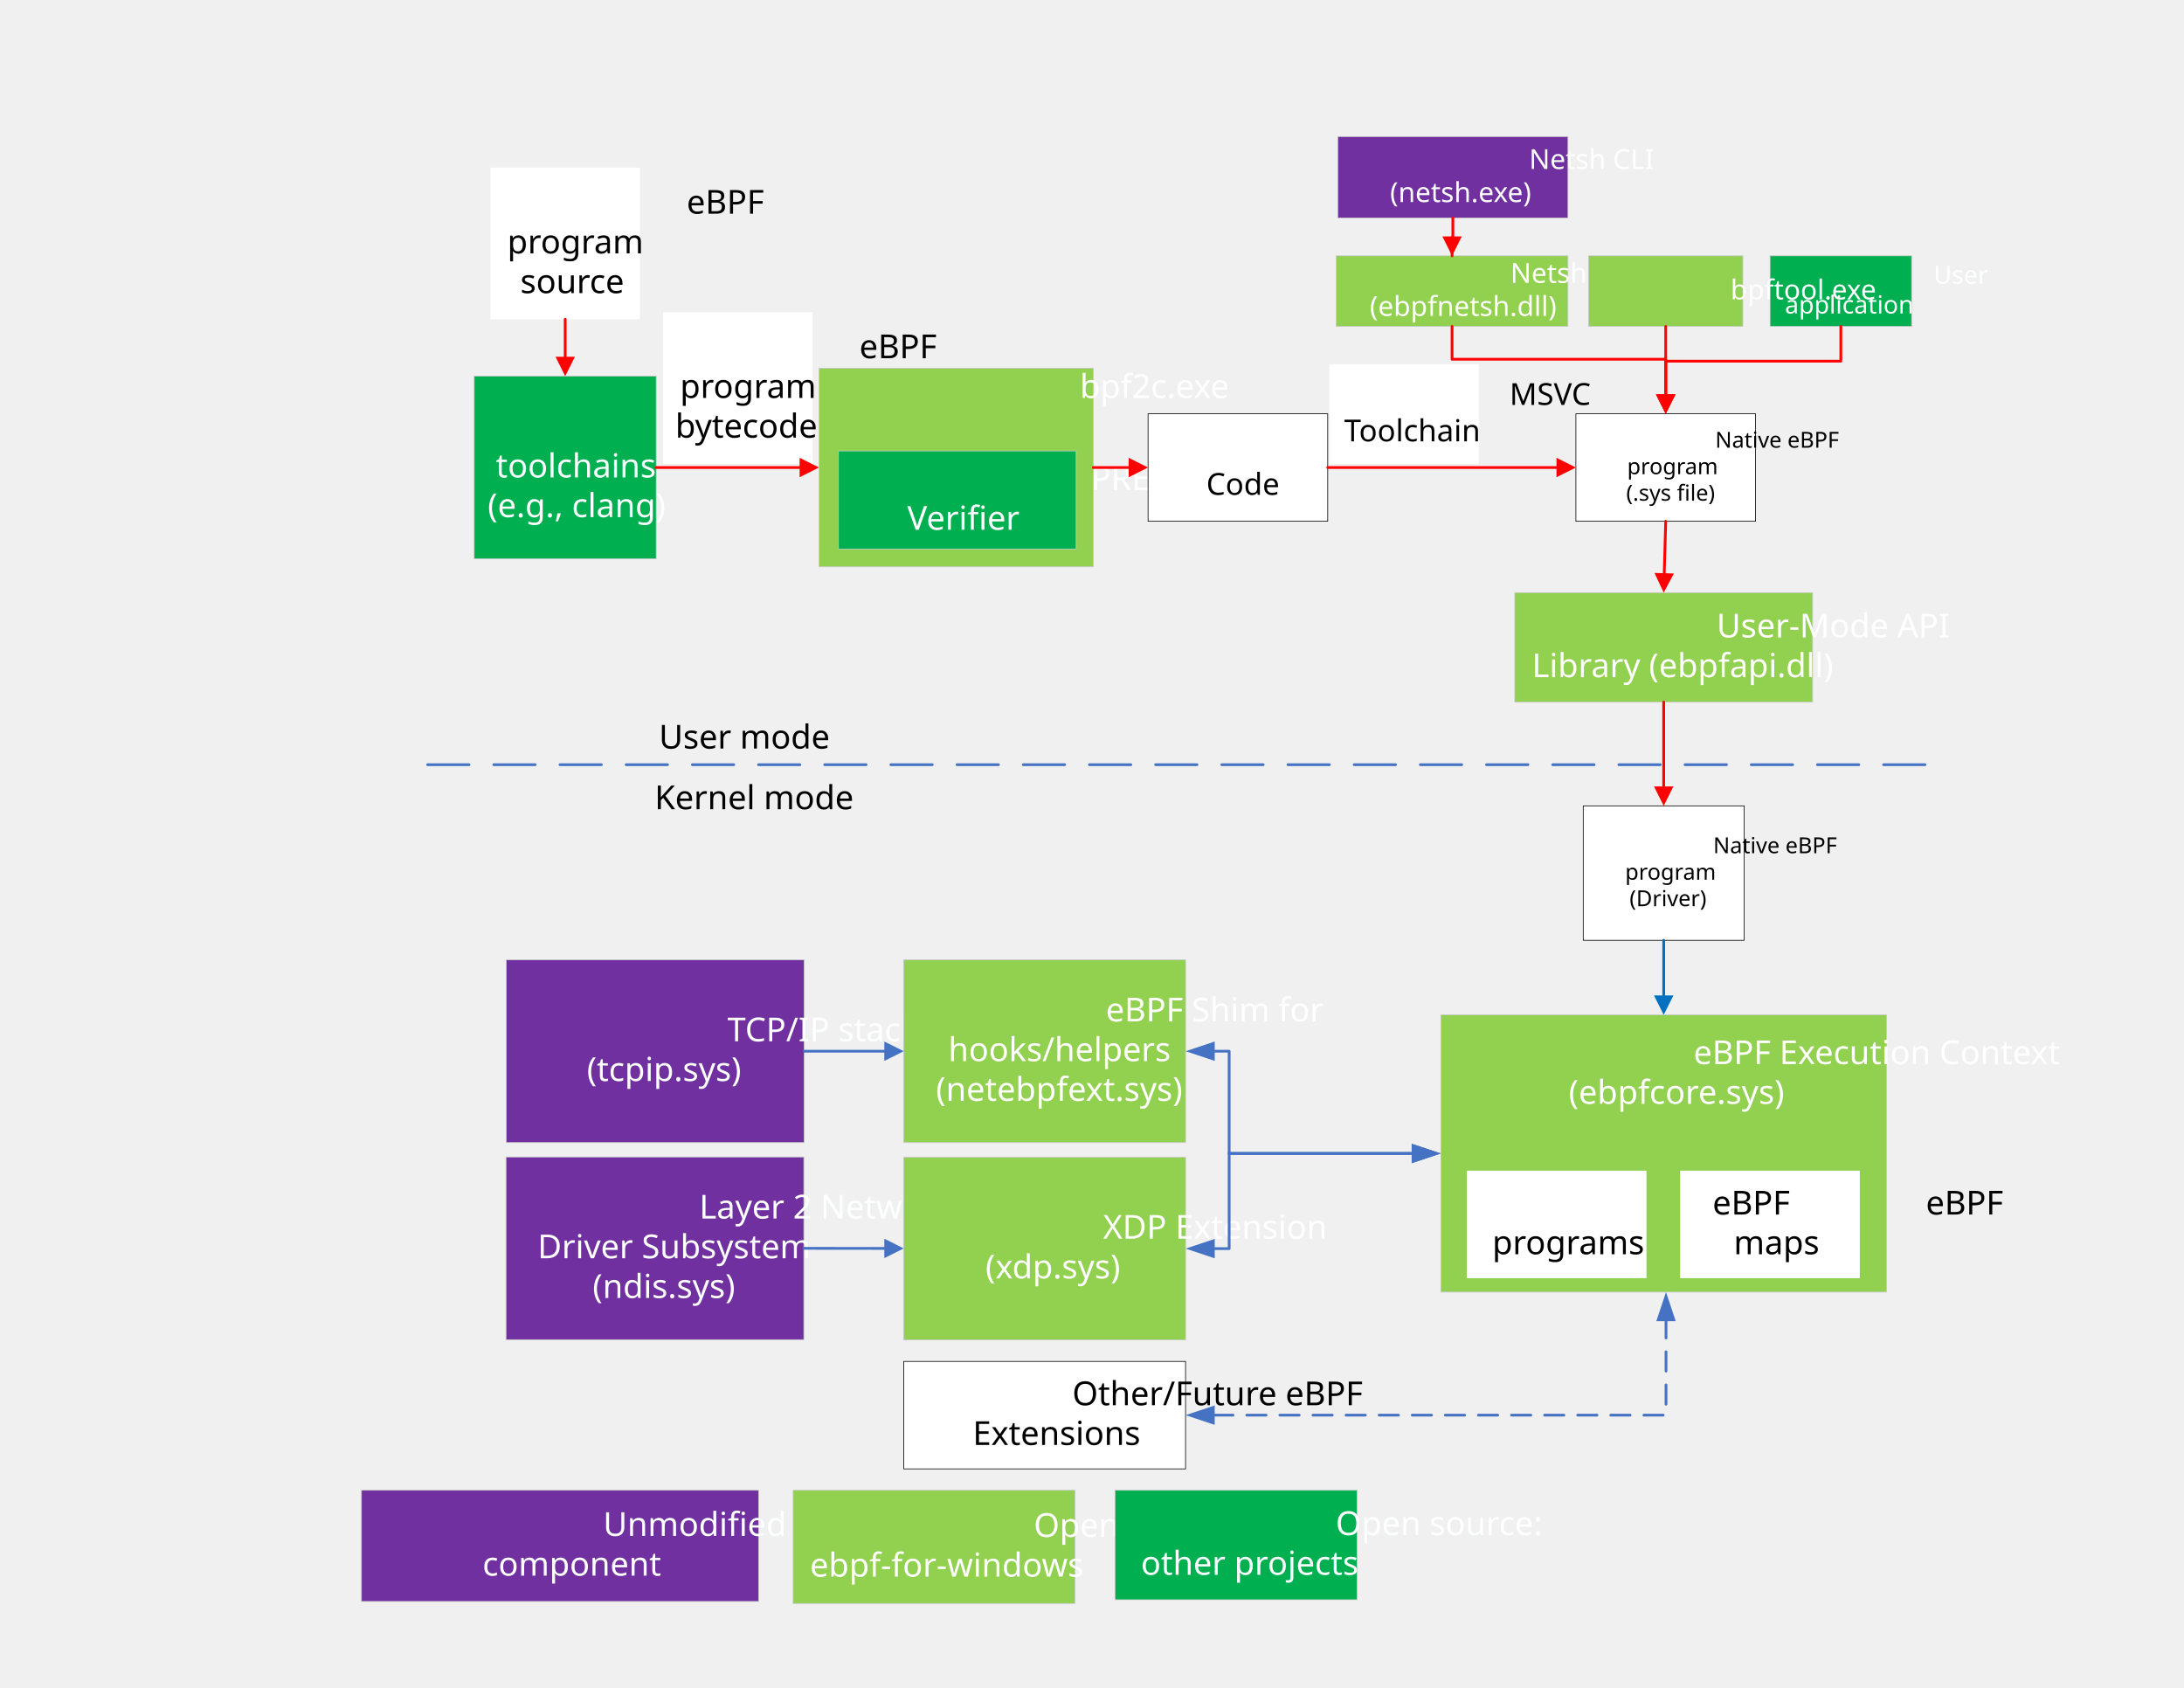
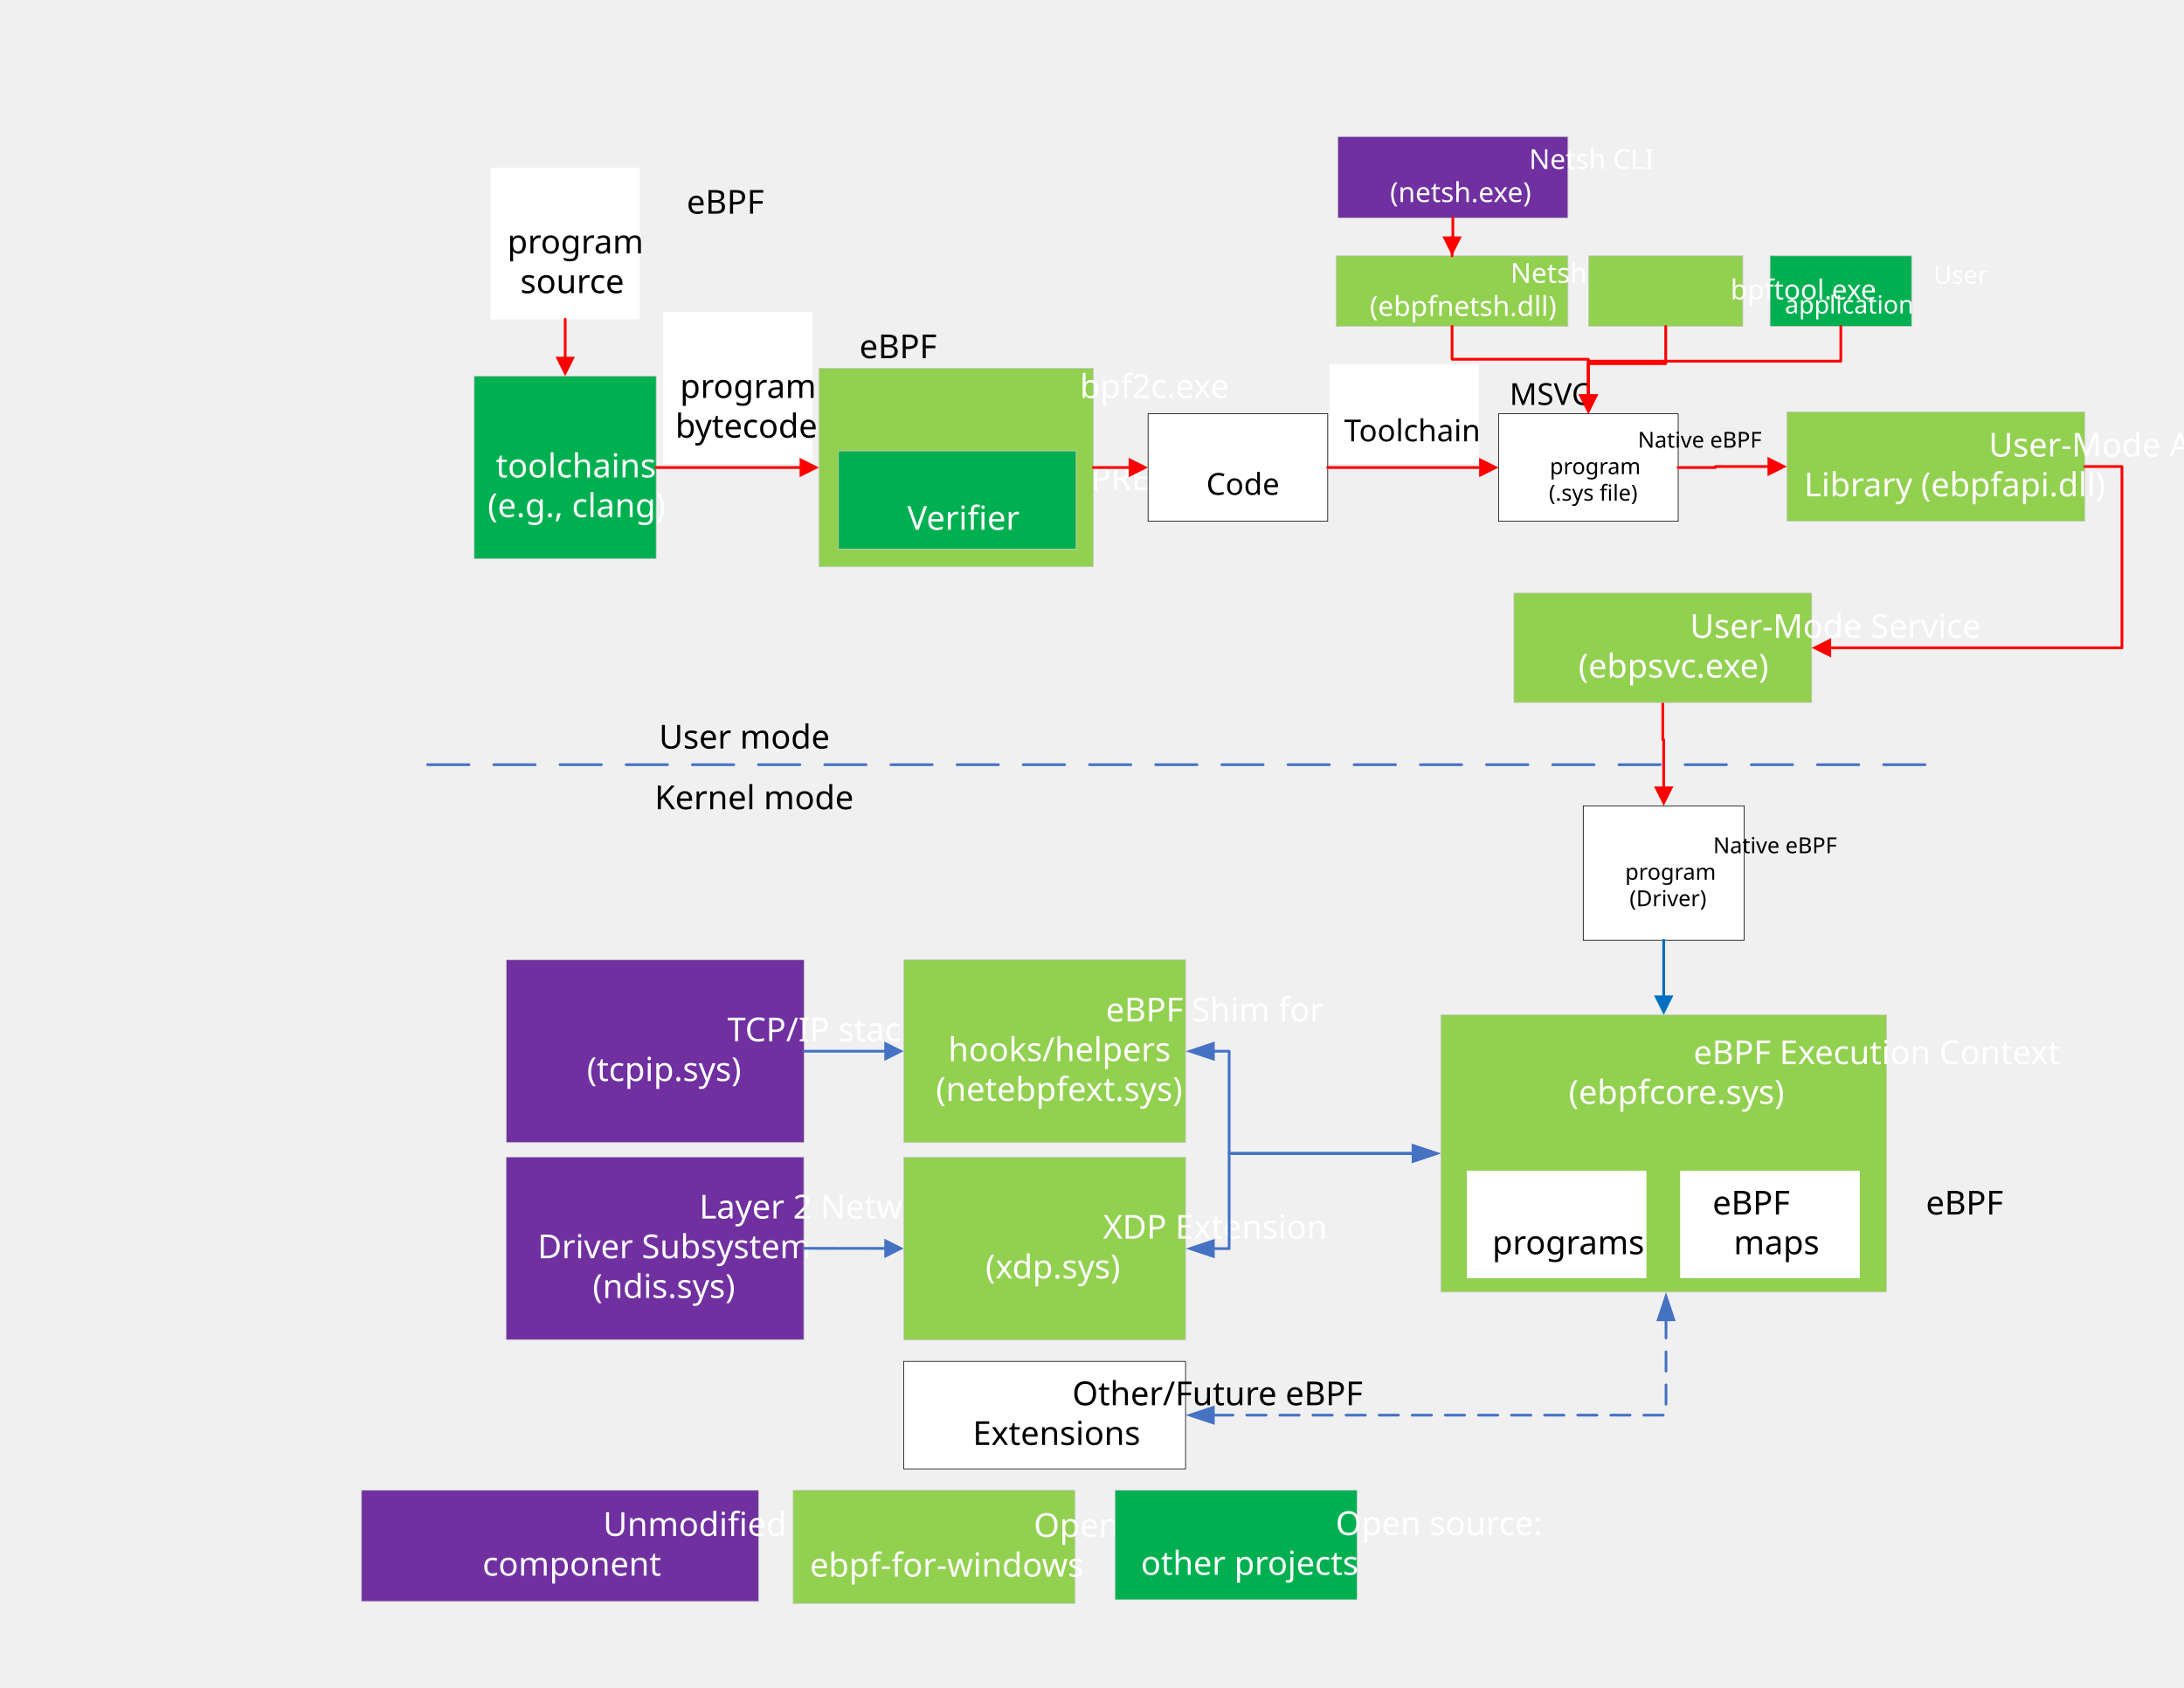
<svg xmlns="http://www.w3.org/2000/svg" xmlns:ns1="http://schemas.microsoft.com/visio/2003/SVGExtensions/" xmlns:xlink="http://www.w3.org/1999/xlink" width="11in" height="8.5in" viewBox="0 0 792 612" xml:space="preserve" color-interpolation-filters="sRGB" class="st25">
  <ns1:documentProperties ns1:langID="1033" ns1:viewMarkup="false">
    <ns1:userDefs>
      <ns1:ud ns1:nameU="msvNoAutoConnect" ns1:val="VT0(1):26" />
      <ns1:ud ns1:nameU="msvWarnOnPersonalInfo" ns1:val="VT0(0):5" />
    </ns1:userDefs>
  </ns1:documentProperties>
  <style type="text/css">
	
		.st1 {fill:#7030a0;stroke:#c7c8c8;stroke-width:0.25}
		.st2 {fill:#feffff;font-family:Calibri;font-size:1em}
		.st3 {font-size:1em}
		.st4 {stroke:#4672c4;stroke-dasharray:15,9;stroke-linecap:round;stroke-linejoin:round;stroke-width:1}
		.st5 {fill:none;stroke:none;stroke-width:0.25}
		.st6 {fill:#000000;font-family:Calibri;font-size:1em}
		.st7 {fill:#92d050;stroke:#c7c8c8;stroke-width:0.25}
		.st8 {fill:#ffffff;font-family:Calibri;font-size:1em}
		.st9 {marker-end:url(#mrkr13-32);marker-start:url(#mrkr13-30);stroke:#4672c4;stroke-linecap:round;stroke-linejoin:round;stroke-width:1}
		.st10 {fill:#4672c4;fill-opacity:1;stroke:#4672c4;stroke-opacity:1;stroke-width:0.284}
		.st11 {marker-end:url(#mrkr4-38);stroke:#4672c4;stroke-linecap:round;stroke-linejoin:round;stroke-width:1}
		.st12 {fill:#00b050;stroke:#c7c8c8;stroke-width:0.25}
		.st13 {fill:#ffffff;stroke:none;stroke-width:0.25}
		.st14 {marker-end:url(#mrkr4-59);stroke:#ff0000;stroke-linecap:round;stroke-linejoin:round;stroke-width:1}
		.st15 {fill:#ff0000;fill-opacity:1;stroke:#ff0000;stroke-opacity:1;stroke-width:0.284}
		.st16 {fill:#ffffff;stroke:#000000;stroke-width:0.25}
		.st17 {fill:#000000;font-family:Calibri;font-size:0.667em}
		.st18 {fill:#ffffff;font-family:Calibri;font-size:0.833em}
		.st19 {marker-end:url(#mrkr4-102);stroke:#ff0000;stroke-linecap:round;stroke-linejoin:round;stroke-width:1}
		.st20 {fill:#feffff;font-family:Calibri;font-size:0.75em}
		.st21 {fill:#000000;font-family:Calibri;font-size:0.917em}
		.st22 {marker-end:url(#mrkr13-32);marker-start:url(#mrkr13-30);stroke:#4672c4;stroke-dasharray:7,5;stroke-linecap:round;stroke-linejoin:round;stroke-width:1}
		.st23 {marker-end:url(#mrkr4-188);stroke:#0070c0;stroke-linecap:round;stroke-linejoin:round;stroke-width:1}
		.st24 {fill:#0070c0;fill-opacity:1;stroke:#0070c0;stroke-opacity:1;stroke-width:0.284}
		.st25 {fill:none;fill-rule:evenodd;font-size:12px;overflow:visible;stroke-linecap:square;stroke-miterlimit:3}
	
	</style>
  <defs id="Markers">
    <g id="lend13">
      <path d="M 3 1 L 0 0 L 3 -1 L 3 1 " style="stroke:none" />
    </g>
    <marker id="mrkr13-30" class="st10" ns1:arrowType="13" ns1:arrowSize="2" ns1:setback="10.2" refX="10.2" orient="auto" markerUnits="strokeWidth" overflow="visible">
      <use xlink:href="#lend13" transform="scale(3.52) " />
    </marker>
    <marker id="mrkr13-32" class="st10" ns1:arrowType="13" ns1:arrowSize="2" ns1:setback="10.56" refX="-10.56" orient="auto" markerUnits="strokeWidth" overflow="visible">
      <use xlink:href="#lend13" transform="scale(-3.52,-3.52) " />
    </marker>
    <g id="lend4">
      <path d="M 2 1 L 0 0 L 2 -1 L 2 1 " style="stroke:none" />
    </g>
    <marker id="mrkr4-38" class="st10" ns1:arrowType="4" ns1:arrowSize="2" ns1:setback="7.04" refX="-7.04" orient="auto" markerUnits="strokeWidth" overflow="visible">
      <use xlink:href="#lend4" transform="scale(-3.52,-3.52) " />
    </marker>
    <marker id="mrkr4-59" class="st15" ns1:arrowType="4" ns1:arrowSize="2" ns1:setback="7.04" refX="-7.04" orient="auto" markerUnits="strokeWidth" overflow="visible">
      <use xlink:href="#lend4" transform="scale(-3.52,-3.52) " />
    </marker>
    <marker id="mrkr4-102" class="st15" ns1:arrowType="4" ns1:arrowSize="2" ns1:setback="0" refX="-0" orient="auto" markerUnits="strokeWidth" overflow="visible">
      <use xlink:href="#lend4" transform="scale(-3.52,-3.52) " />
    </marker>
    <marker id="mrkr4-188" class="st24" ns1:arrowType="4" ns1:arrowSize="2" ns1:setback="7.04" refX="-7.04" orient="auto" markerUnits="strokeWidth" overflow="visible">
      <use xlink:href="#lend4" transform="scale(-3.52,-3.52) " />
    </marker>
  </defs>
  <g ns1:mID="0" ns1:index="1" ns1:groupContext="foregroundPage">
    <ns1:userDefs>
      <ns1:ud ns1:nameU="msvThemeOrder" ns1:val="VT0(0):26" />
    </ns1:userDefs>
    <ns1:pageProperties ns1:drawingScale="1" ns1:pageScale="1" ns1:drawingUnits="19" ns1:shadowOffsetX="9" ns1:shadowOffsetY="-9" />
    <ns1:layer ns1:name="Connector" ns1:index="0" />
    <g id="shape5-1" ns1:mID="5" ns1:groupContext="shape" transform="translate(183.614,-197.712)">
      <ns1:userDefs>
        <ns1:ud ns1:nameU="visVersion" ns1:val="VT0(15):26" />
        <ns1:ud ns1:nameU="visMasterStencil" ns1:prompt="" ns1:val="VT4(Basic_U.vssx)" />
      </ns1:userDefs>
      <ns1:textBlock ns1:margins="rect(4,4,4,4)" />
      <ns1:textRect cx="54" cy="578.88" width="108" height="66.24" />
      <rect x="0" y="545.76" width="108" height="66.24" class="st1" />
      <text x="24" y="575.28" class="st2" ns1:langID="1033">
        <ns1:paragraph ns1:horizAlign="1" />
        <ns1:tabList />TCP/IP stack<ns1:newlineChar />
        <ns1:paragraph ns1:horizAlign="1" />
        <tspan x="29.21" dy="1.2em" class="st3">(tcpip.sys)</tspan>
      </text>
    </g>
    <g id="shape6-5" ns1:mID="6" ns1:groupContext="shape" transform="translate(183.506,-126.245)">
      <ns1:userDefs>
        <ns1:ud ns1:nameU="visVersion" ns1:val="VT0(15):26" />
        <ns1:ud ns1:nameU="visMasterStencil" ns1:prompt="" ns1:val="VT4(Basic_U.vssx)" />
      </ns1:userDefs>
      <ns1:textBlock ns1:margins="rect(4,4,4,4)" />
      <ns1:textRect cx="54" cy="578.88" width="108" height="66.24" />
      <rect x="0" y="545.76" width="108" height="66.24" class="st1" />
      <text x="13.92" y="568.08" class="st2" ns1:langID="1033">
        <ns1:paragraph ns1:horizAlign="1" />
        <ns1:tabList />Layer 2 Network <tspan x="11.44" dy="1.2em" class="st3">Driver Subsystem </tspan>
        <tspan x="31.41" dy="1.2em" class="st3">(ndis.sys)</tspan>
      </text>
    </g>
    <g id="shape11-10" ns1:mID="11" ns1:groupContext="shape" transform="translate(155.072,-334.728)">
      <ns1:userDefs>
        <ns1:ud ns1:nameU="visVersion" ns1:prompt="" ns1:val="VT0(17):26" />
      </ns1:userDefs>
      <path d="M0 612 L549.85 612" class="st4" />
    </g>
    <g id="shape12-13" ns1:mID="12" ns1:groupContext="shape" transform="translate(166.68,-333.763)">
      <ns1:textBlock ns1:margins="rect(4,4,4,4)" />
      <ns1:textRect cx="42.84" cy="601.582" width="85.68" height="20.837" />
      <rect x="0" y="591.163" width="85.68" height="20.837" class="st5" />
      <text x="1.343em" y="605.18" class="st6" ns1:langID="1033">
        <ns1:paragraph ns1:horizAlign="1" />
        <ns1:tabList />​User mode</text>
    </g>
    <g id="shape13-16" ns1:mID="13" ns1:groupContext="shape" transform="translate(169.56,-311.767)">
      <ns1:textBlock ns1:margins="rect(4,4,4,4)" />
      <ns1:textRect cx="42.84" cy="601.582" width="85.68" height="20.837" />
      <rect x="0" y="591.163" width="85.68" height="20.837" class="st5" />
      <text x="0.973em" y="605.18" class="st6" ns1:langID="1033">
        <ns1:paragraph ns1:horizAlign="1" />
        <ns1:tabList />​Kernel mode</text>
    </g>
    <g id="shape14-19" ns1:mID="14" ns1:groupContext="shape" transform="translate(327.726,-197.719)">
      <ns1:userDefs>
        <ns1:ud ns1:nameU="visVersion" ns1:val="VT0(15):26" />
        <ns1:ud ns1:nameU="visMasterStencil" ns1:prompt="" ns1:val="VT4(Basic_U.vssx)" />
      </ns1:userDefs>
      <ns1:textBlock ns1:margins="rect(4,4,4,4)" />
      <ns1:textRect cx="51.109" cy="578.88" width="102.22" height="66.24" />
      <rect x="0" y="545.76" width="102.218" height="66.24" class="st7" />
      <text x="17.12" y="568.08" class="st8" ns1:langID="1033">
        <ns1:paragraph ns1:horizAlign="1" />
        <ns1:tabList />eBPF Shim for <tspan x="16.15" dy="1.2em" class="st3">hooks/helpers<ns1:newlineChar />
          <ns1:paragraph ns1:horizAlign="1" />
        </tspan>
        <tspan x="11.68" dy="1.2em" class="st3">(netebpfext.sys)</tspan>
      </text>
    </g>
    <g id="shape17-24" ns1:mID="17" ns1:groupContext="shape" ns1:layerMember="0" transform="translate(429.944,-230.839)">
      <path d="M10.2 612 L10.56 612 L15.79 612 L15.79 649.08 L81.99 649.08" class="st9" />
    </g>
    <g id="shape18-33" ns1:mID="18" ns1:groupContext="shape" ns1:layerMember="0" transform="translate(291.614,-221.836)">
      <path d="M0 603 L29.07 603" class="st11" />
    </g>
    <g id="shape19-39" ns1:mID="19" ns1:groupContext="shape" ns1:layerMember="0" transform="translate(291.506,-168.344)">
      <path d="M0 620.98 L29.18 621.01" class="st11" />
    </g>
    <g id="shape28-44" ns1:mID="28" ns1:groupContext="shape" transform="translate(171.965,-409.37)">
      <ns1:userDefs>
        <ns1:ud ns1:nameU="visVersion" ns1:val="VT0(15):26" />
        <ns1:ud ns1:nameU="visMasterStencil" ns1:prompt="" ns1:val="VT4(Basic_U.vssx)" />
      </ns1:userDefs>
      <ns1:textBlock ns1:margins="rect(4,4,4,4)" />
      <ns1:textRect cx="32.998" cy="578.88" width="66" height="66.24" />
      <rect x="0" y="545.76" width="65.995" height="66.24" class="st12" />
      <text x="20.89" y="568.08" class="st2" ns1:langID="1033">
        <ns1:paragraph ns1:horizAlign="1" />
        <ns1:tabList />eBPF <tspan x="7.84" dy="1.2em" class="st3">toolchains </tspan>
        <tspan x="4.9" dy="1.2em" class="st3">(e.g., clang)</tspan>
      </text>
    </g>
    <g id="shape31-49" ns1:mID="31" ns1:groupContext="shape" transform="translate(177.872,-496.228)">
      <ns1:userDefs>
        <ns1:ud ns1:nameU="visVersion" ns1:val="VT0(15):26" />
        <ns1:ud ns1:nameU="visMasterStencil" ns1:prompt="" ns1:val="VT4(Basic_U.vssx)" />
      </ns1:userDefs>
      <ns1:textBlock ns1:margins="rect(4,4,4,4)" />
      <ns1:textRect cx="27.09" cy="584.507" width="54.18" height="54.986" />
      <rect x="0" y="557.014" width="54.18" height="54.986" class="st13" />
      <text x="14.98" y="573.71" class="st6" ns1:langID="1033">
        <ns1:paragraph ns1:horizAlign="1" />
        <ns1:tabList />eBPF <tspan x="6.1" dy="1.2em" class="st3">program </tspan>
        <tspan x="10.81" dy="1.2em" class="st3">source</tspan>
      </text>
    </g>
    <g id="shape32-54" ns1:mID="32" ns1:groupContext="shape" ns1:layerMember="0" transform="translate(195.962,-496.228)">
      <path d="M9 612 L9 625.58" class="st14" />
    </g>
    <g id="shape33-60" ns1:mID="33" ns1:groupContext="shape" transform="translate(240.498,-443.826)">
      <ns1:userDefs>
        <ns1:ud ns1:nameU="visVersion" ns1:val="VT0(15):26" />
        <ns1:ud ns1:nameU="visMasterStencil" ns1:prompt="" ns1:val="VT4(Basic_U.vssx)" />
      </ns1:userDefs>
      <ns1:textBlock ns1:margins="rect(4,4,4,4)" />
      <ns1:textRect cx="27.09" cy="584.507" width="54.18" height="54.986" />
      <rect x="0" y="557.014" width="54.18" height="54.986" class="st13" />
      <text x="14.98" y="573.71" class="st6" ns1:langID="1033">
        <ns1:paragraph ns1:horizAlign="1" />
        <ns1:tabList />eBPF <tspan x="6.1" dy="1.2em" class="st3">program </tspan>
        <tspan x="4.39" dy="1.2em" class="st3">bytecode</tspan>
      </text>
    </g>
    <g id="shape35-65" ns1:mID="35" ns1:groupContext="shape" ns1:layerMember="0" transform="translate(237.96,-451.487)">
      <path d="M0 621 L52.01 621" class="st14" />
    </g>
    <g id="shape41-70" ns1:mID="41" ns1:groupContext="shape" transform="translate(574.146,-271.062)">
      <ns1:userDefs>
        <ns1:ud ns1:nameU="visVersion" ns1:val="VT0(15):26" />
        <ns1:ud ns1:nameU="visMasterStencil" ns1:prompt="" ns1:val="VT4(Basic_U.vssx)" />
      </ns1:userDefs>
      <ns1:textBlock ns1:margins="rect(4,4,4,4)" />
      <ns1:textRect cx="29.178" cy="587.632" width="58.36" height="48.737" />
      <rect x="0" y="563.263" width="58.356" height="48.737" class="st16" />
      <text x="9.65" y="580.43" class="st17" ns1:langID="1033">
        <ns1:paragraph ns1:horizAlign="1" />
        <ns1:tabList />Native eBPF <tspan x="15.18" dy="1.2em" class="st3">program<ns1:newlineChar />
          <ns1:paragraph ns1:horizAlign="1" />
        </tspan>
        <tspan x="16.79" dy="1.2em" class="st3">(Driver)</tspan>
      </text>
    </g>
    <g id="shape49-75" ns1:mID="49" ns1:groupContext="shape" transform="translate(52.2,-45)">
      <ns1:textBlock ns1:margins="rect(4,4,4,4)" />
      <ns1:textRect cx="36.36" cy="604.44" width="72.72" height="15.12" />
      <rect x="0" y="596.88" width="72.72" height="15.12" class="st5" />
      <text x="2.161em" y="608.04" class="st6" ns1:langID="1033">
        <ns1:paragraph ns1:horizAlign="1" />
        <ns1:tabList />​Key:</text>
    </g>
    <g id="group60-78" transform="translate(359.608,-435.92)" ns1:mID="60" ns1:groupContext="group">
			</g>
    <g id="group61-79" transform="translate(323.143,-435.92)" ns1:mID="61" ns1:groupContext="group">
			</g>
    <g id="shape4-80" ns1:mID="4" ns1:groupContext="shape" transform="translate(485.127,-532.967)">
      <ns1:userDefs>
        <ns1:ud ns1:nameU="visVersion" ns1:val="VT0(15):26" />
        <ns1:ud ns1:nameU="visMasterStencil" ns1:prompt="" ns1:val="VT4(Basic_U.vssx)" />
      </ns1:userDefs>
      <ns1:textBlock ns1:margins="rect(4,4,4,4)" />
      <ns1:textRect cx="41.733" cy="597.242" width="83.47" height="29.516" />
      <rect x="0" y="582.484" width="83.466" height="29.516" class="st1" />
      <text x="22.6" y="594.24" class="st18" ns1:langID="1033">
        <ns1:paragraph ns1:horizAlign="1" />
        <ns1:tabList />Netsh CLI<ns1:newlineChar />
        <ns1:paragraph ns1:horizAlign="1" />
        <tspan x="18.93" dy="1.2em" class="st3">(netsh.exe)</tspan>
      </text>
    </g>
-     <g id="shape2-84" ns1:mID="2" ns1:groupContext="shape" transform="translate(549.317,-357.43)">
+     <g id="shape2-84" ns1:mID="2" ns1:groupContext="shape" transform="translate(648,-422.993)">
      <ns1:userDefs>
        <ns1:ud ns1:nameU="visVersion" ns1:val="VT0(15):26" />
        <ns1:ud ns1:nameU="visMasterStencil" ns1:prompt="" ns1:val="VT4(Basic_U.vssx)" />
      </ns1:userDefs>
      <ns1:textBlock ns1:margins="rect(4,4,4,4)" />
      <ns1:textRect cx="54" cy="592.157" width="108.01" height="39.686" />
      <rect x="0" y="572.314" width="108" height="39.686" class="st7" />
      <text x="17.02" y="588.56" class="st8" ns1:langID="1033">
        <ns1:paragraph ns1:horizAlign="1" />
        <ns1:tabList />User-Mode API <tspan x="6.23" dy="1.2em" class="st3">Library (ebpfapi.dll)</tspan>
      </text>
    </g>
    <g id="shape3-88" ns1:mID="3" ns1:groupContext="shape" transform="translate(484.566,-493.646)">
      <ns1:userDefs>
        <ns1:ud ns1:nameU="visVersion" ns1:val="VT0(15):26" />
        <ns1:ud ns1:nameU="visMasterStencil" ns1:prompt="" ns1:val="VT4(Basic_U.vssx)" />
      </ns1:userDefs>
      <ns1:textBlock ns1:margins="rect(4,4,4,4)" />
      <ns1:textRect cx="42.013" cy="599.206" width="84.03" height="25.589" />
      <rect x="0" y="586.411" width="84.026" height="25.589" class="st7" />
      <text x="16.38" y="596.21" class="st18" ns1:langID="1033">
        <ns1:paragraph ns1:horizAlign="1" />
        <ns1:tabList />Netsh plugin <tspan x="12.16" dy="1.2em" class="st3">(ebpfnetsh.dll)</tspan>
      </text>
    </g>
    <g id="shape8-92" ns1:mID="8" ns1:groupContext="shape" ns1:layerMember="0" transform="translate(526.579,-493.646)">
-       <path d="M0 612 L-0 623.91 L77.47 623.91 L77.47 636.65" class="st14" />
+       <path d="M0 612 L-0 623.91 L49.42 623.91 L49.42 636.65" class="st14" />
    </g>
    <g id="shape27-97" ns1:mID="27" ns1:groupContext="shape" ns1:layerMember="0" transform="translate(535.72,-535.101)">
      <path d="M-8.86 614.13 L-8.86 621.12 L-9.14 621.12 L-9.14 627.87" class="st19" />
    </g>
    <g id="shape34-103" ns1:mID="34" ns1:groupContext="shape" transform="translate(641.882,-493.646)">
      <ns1:userDefs>
        <ns1:ud ns1:nameU="visVersion" ns1:val="VT0(15):26" />
        <ns1:ud ns1:nameU="visMasterStencil" ns1:prompt="" ns1:val="VT4(Basic_U.vssx)" />
      </ns1:userDefs>
      <ns1:textBlock ns1:margins="rect(4,4,4,4)" />
      <ns1:textRect cx="25.673" cy="599.206" width="51.35" height="25.589" />
      <rect x="0" y="586.411" width="51.346" height="25.589" class="st12" />
      <text x="17.22" y="596.51" class="st20" ns1:langID="1033">
        <ns1:paragraph ns1:horizAlign="1" />
        <ns1:tabList />User <tspan x="5.39" dy="1.2em" class="st3">application</tspan>
      </text>
    </g>
    <g id="shape38-107" ns1:mID="38" ns1:groupContext="shape" ns1:layerMember="0" transform="translate(667.555,-493.646)">
-       <path d="M0 612 L0 624.6 L-63.5 624.6 L-63.5 636.65" class="st14" />
+       <path d="M0 612 L0 624.6 L-91.56 624.6 L-91.56 636.65" class="st14" />
    </g>
    <g id="group63-112" transform="translate(297.011,-406.483)" ns1:mID="63" ns1:groupContext="group">
      <g id="shape7-113" ns1:mID="7" ns1:groupContext="shape">
        <ns1:userDefs>
          <ns1:ud ns1:nameU="visVersion" ns1:val="VT0(15):26" />
          <ns1:ud ns1:nameU="visMasterStencil" ns1:prompt="" ns1:val="VT4(Basic_U.vssx)" />
        </ns1:userDefs>
        <ns1:textBlock ns1:margins="rect(4,4,4,4)" />
        <ns1:textRect cx="49.741" cy="576" width="99.49" height="72" />
        <rect x="0" y="540" width="99.482" height="72" class="st7" />
        <text x="25.94" y="550.8" class="st8" ns1:langID="1033">
          <ns1:paragraph ns1:horizAlign="1" />
          <ns1:tabList />bpf2c.exe<ns1:newlineChar />
          <ns1:paragraph ns1:horizAlign="1" />
          <ns1:newlineChar />
          <ns1:paragraph ns1:horizAlign="1" />
          <ns1:newlineChar />
          <ns1:paragraph ns1:horizAlign="1" />
          <ns1:newlineChar />
          <ns1:paragraph ns1:horizAlign="1" />
        </text>
      </g>
      <g id="shape21-116" ns1:mID="21" ns1:groupContext="shape" transform="translate(7.03551,-6.44176)">
        <ns1:userDefs>
          <ns1:ud ns1:nameU="visVersion" ns1:val="VT0(15):26" />
          <ns1:ud ns1:nameU="visMasterStencil" ns1:prompt="" ns1:val="VT4(Basic_U.vssx)" />
        </ns1:userDefs>
        <ns1:textBlock ns1:margins="rect(4,4,4,4)" />
        <ns1:textRect cx="43.102" cy="594.214" width="86.21" height="35.572" />
        <rect x="0" y="576.428" width="86.204" height="35.572" class="st12" />
        <text x="22.9" y="590.61" class="st2" ns1:langID="1033">
          <ns1:paragraph ns1:horizAlign="1" />
          <ns1:tabList />PREVAIL <tspan x="24.96" dy="1.2em" class="st3">Verifier</tspan>
        </text>
      </g>
    </g>
    <g id="shape64-120" ns1:mID="64" ns1:groupContext="shape" transform="translate(416.333,-423)">
      <ns1:userDefs>
        <ns1:ud ns1:nameU="visVersion" ns1:val="VT0(15):26" />
        <ns1:ud ns1:nameU="visMasterStencil" ns1:prompt="" ns1:val="VT4(Basic_U.vssx)" />
      </ns1:userDefs>
      <ns1:textBlock ns1:margins="rect(4,4,4,4)" />
      <ns1:textRect cx="32.573" cy="592.517" width="65.15" height="38.966" />
      <rect x="0" y="573.034" width="65.146" height="38.966" class="st16" />
      <text x="14.7" y="589.22" class="st21" ns1:langID="1033">
        <ns1:paragraph ns1:horizAlign="1" />
        <ns1:tabList />Driver C <tspan x="21.11" dy="1.2em" class="st3">Code</tspan>
      </text>
    </g>
    <g id="shape65-124" ns1:mID="65" ns1:groupContext="shape" ns1:layerMember="0" transform="translate(396.493,-433.483)">
      <path d="M0 603 L12.8 603" class="st14" />
    </g>
    <g id="shape66-129" ns1:mID="66" ns1:groupContext="shape" transform="translate(482.108,-443.826)">
      <ns1:userDefs>
        <ns1:ud ns1:nameU="visVersion" ns1:val="VT0(15):26" />
        <ns1:ud ns1:nameU="visMasterStencil" ns1:prompt="" ns1:val="VT4(Basic_U.vssx)" />
      </ns1:userDefs>
      <ns1:textBlock ns1:margins="rect(4,4,4,4)" />
      <ns1:textRect cx="27.09" cy="593.953" width="54.18" height="36.094" />
      <rect x="0" y="575.906" width="54.18" height="36.094" class="st13" />
      <text x="13.81" y="590.65" class="st21" ns1:langID="1033">
        <ns1:paragraph ns1:horizAlign="1" />
        <ns1:tabList />MSVC <tspan x="5.35" dy="1.2em" class="st3">Toolchain</tspan>
      </text>
    </g>
-     <g id="shape67-133" ns1:mID="67" ns1:groupContext="shape" transform="translate(571.478,-422.993)">
+     <g id="shape67-133" ns1:mID="67" ns1:groupContext="shape" transform="translate(543.427,-422.993)">
      <ns1:userDefs>
        <ns1:ud ns1:nameU="visVersion" ns1:val="VT0(15):26" />
        <ns1:ud ns1:nameU="visMasterStencil" ns1:prompt="" ns1:val="VT4(Basic_U.vssx)" />
      </ns1:userDefs>
      <ns1:textBlock ns1:margins="rect(4,4,4,4)" />
      <ns1:textRect cx="32.573" cy="592.517" width="65.15" height="38.966" />
      <rect x="0" y="573.034" width="65.146" height="38.966" class="st16" />
      <text x="13.05" y="585.32" class="st17" ns1:langID="1033">
        <ns1:paragraph ns1:horizAlign="1" />
        <ns1:tabList />Native eBPF <tspan x="18.58" dy="1.2em" class="st3">program <ns1:newlineChar />
          <ns1:paragraph ns1:horizAlign="1" />
        </tspan>
        <tspan x="18.25" dy="1.2em" class="st3">(.sys file)</tspan>
      </text>
    </g>
    <g id="shape68-138" ns1:mID="68" ns1:groupContext="shape" ns1:layerMember="0" transform="translate(481.478,-451.48)">
-       <path d="M0 621 L82.96 621" class="st14" />
+       <path d="M0 621 L54.91 621" class="st14" />
    </g>
    <g id="shape70-143" ns1:mID="70" ns1:groupContext="shape" transform="translate(327.726,-126.144)">
      <ns1:userDefs>
        <ns1:ud ns1:nameU="visVersion" ns1:val="VT0(15):26" />
        <ns1:ud ns1:nameU="visMasterStencil" ns1:prompt="" ns1:val="VT4(Basic_U.vssx)" />
      </ns1:userDefs>
      <ns1:textBlock ns1:margins="rect(4,4,4,4)" />
      <ns1:textRect cx="51.109" cy="578.88" width="102.22" height="66.24" />
      <rect x="0" y="545.76" width="102.218" height="66.24" class="st7" />
      <text x="16.13" y="575.28" class="st8" ns1:langID="1033">
        <ns1:paragraph ns1:horizAlign="1" />
        <ns1:tabList />XDP Extension<ns1:newlineChar />
        <ns1:paragraph ns1:horizAlign="1" />
        <tspan x="29.64" dy="1.2em" class="st3">(xdp.sys)</tspan>
      </text>
    </g>
    <g id="shape71-147" ns1:mID="71" ns1:groupContext="shape" ns1:layerMember="0" transform="translate(429.944,-159.264)">
      <path d="M10.2 612 L10.56 612 L15.79 612 L15.79 577.5 L81.99 577.5" class="st9" />
    </g>
    <g id="group72-154" transform="translate(131.083,-30.5856)" ns1:mID="72" ns1:groupContext="group">
      <g id="shape50-155" ns1:mID="50" ns1:groupContext="shape" transform="translate(0,-0.7416)">
        <ns1:userDefs>
          <ns1:ud ns1:nameU="visVersion" ns1:val="VT0(15):26" />
          <ns1:ud ns1:nameU="visMasterStencil" ns1:prompt="" ns1:val="VT4(Basic_U.vssx)" />
        </ns1:userDefs>
        <ns1:textBlock ns1:margins="rect(4,4,4,4)" />
        <ns1:textRect cx="72.004" cy="591.844" width="144.01" height="40.313" />
        <rect x="0" y="571.687" width="144.007" height="40.313" class="st1" />
        <text x="18.99" y="588.24" class="st2" ns1:langID="1033">
          <ns1:paragraph ns1:horizAlign="1" />
          <ns1:tabList />Unmodified Windows <tspan x="43.89" dy="1.2em" class="st3">component</tspan>
        </text>
      </g>
      <g id="shape52-159" ns1:mID="52" ns1:groupContext="shape" transform="translate(156.532,0)">
        <ns1:userDefs>
          <ns1:ud ns1:nameU="visVersion" ns1:val="VT0(15):26" />
          <ns1:ud ns1:nameU="visMasterStencil" ns1:prompt="" ns1:val="VT4(Basic_U.vssx)" />
        </ns1:userDefs>
        <ns1:textBlock ns1:margins="rect(4,4,4,4)" />
        <ns1:textRect cx="51.109" cy="591.473" width="102.22" height="41.054" />
        <rect x="0" y="570.946" width="102.218" height="41.054" class="st7" />
        <text x="18.61" y="587.87" class="st8" ns1:langID="1033">
          <ns1:paragraph ns1:horizAlign="1" />
          <ns1:tabList />Open source:<ns1:newlineChar />
          <ns1:paragraph ns1:horizAlign="1" />
          <tspan x="6.1" dy="1.2em" class="st3">ebpf</tspan>-for-windows </text>
      </g>
      <g id="shape56-163" ns1:mID="56" ns1:groupContext="shape" transform="translate(273.254,-1.3608)">
        <ns1:userDefs>
          <ns1:ud ns1:nameU="visVersion" ns1:val="VT0(15):26" />
          <ns1:ud ns1:nameU="visMasterStencil" ns1:prompt="" ns1:val="VT4(Basic_U.vssx)" />
        </ns1:userDefs>
        <ns1:textBlock ns1:margins="rect(4,4,4,4)" />
        <ns1:textRect cx="43.884" cy="592.157" width="87.77" height="39.686" />
        <rect x="0" y="572.314" width="87.768" height="39.686" class="st12" />
        <text x="11.38" y="588.56" class="st2" ns1:langID="1033">
          <ns1:paragraph ns1:horizAlign="1" />
          <ns1:tabList />Open source:<ns1:newlineChar />
          <ns1:paragraph ns1:horizAlign="1" />
          <tspan x="9.4" dy="1.2em" class="st3">other projects</tspan>
        </text>
      </g>
    </g>
    <g id="shape73-167" ns1:mID="73" ns1:groupContext="shape" transform="translate(327.712,-79.3944)">
      <ns1:userDefs>
        <ns1:ud ns1:nameU="visVersion" ns1:val="VT0(15):26" />
        <ns1:ud ns1:nameU="visMasterStencil" ns1:prompt="" ns1:val="VT4(Basic_U.vssx)" />
      </ns1:userDefs>
      <ns1:textBlock ns1:margins="rect(4,4,4,4)" />
      <ns1:textRect cx="51.109" cy="592.517" width="102.22" height="38.966" />
      <rect x="0" y="573.034" width="102.218" height="38.966" class="st16" />
      <text x="4.97" y="588.92" class="st6" ns1:langID="1033">
        <ns1:paragraph ns1:horizAlign="1" />
        <ns1:tabList />Other/Future eBPF <tspan x="25.05" dy="1.2em" class="st3">Extensions</tspan>
      </text>
    </g>
    <g id="shape74-171" ns1:mID="74" ns1:groupContext="shape" ns1:layerMember="0" transform="translate(429.93,-98.8776)">
      <path d="M10.2 612 L10.56 612 L174.23 612 L174.23 577.93" class="st22" />
    </g>
-     <g id="shape80-178" ns1:mID="80" ns1:groupContext="shape" ns1:layerMember="0" transform="translate(594.32,-357.43)">
-       <path d="M9 612 L9 625.5 L9 625.5 L9 642.59" class="st14" />
+     <g id="shape80-178" ns1:mID="80" ns1:groupContext="shape" ns1:layerMember="0" transform="translate(594.162,-357.268)">
+       <path d="M8.84 612 L8.84 625.5 L9.16 625.5 L9.16 642.43" class="st14" />
    </g>
    <g id="shape81-183" ns1:mID="81" ns1:groupContext="shape" ns1:layerMember="0" transform="translate(594.324,-271.062)">
      <path d="M9 612 L9 632.01" class="st23" />
    </g>
    <g id="shape83-189" ns1:mID="83" ns1:groupContext="shape" transform="translate(576.087,-493.646)">
      <ns1:userDefs>
        <ns1:ud ns1:nameU="visVersion" ns1:val="VT0(15):26" />
        <ns1:ud ns1:nameU="visMasterStencil" ns1:prompt="" ns1:val="VT4(Basic_U.vssx)" />
      </ns1:userDefs>
      <ns1:textBlock ns1:margins="rect(4,4,4,4)" />
      <ns1:textRect cx="27.964" cy="599.206" width="55.93" height="25.589" />
      <rect x="0" y="586.411" width="55.928" height="25.589" class="st7" />
      <text x="4.68" y="602.21" class="st18" ns1:langID="1033">
        <ns1:paragraph ns1:horizAlign="1" />
        <ns1:tabList />bpftool.exe</text>
    </g>
-     <g id="shape84-192" ns1:mID="84" ns1:groupContext="shape" ns1:layerMember="0" transform="translate(595.051,-493.646)">
-       <path d="M9 612 L9 636.65" class="st14" />
+     <g id="shape84-192" ns1:mID="84" ns1:groupContext="shape" ns1:layerMember="0" transform="translate(604.051,-493.646)">
+       <path d="M0 612 L0 625.5 L-28.05 625.5 L-28.05 636.65" class="st14" />
    </g>
    <g id="group85-197" transform="translate(522.497,-143.507)" ns1:mID="85" ns1:groupContext="group">
      <g id="shape1-198" ns1:mID="1" ns1:groupContext="shape">
        <ns1:userDefs>
          <ns1:ud ns1:nameU="visVersion" ns1:val="VT0(15):26" />
          <ns1:ud ns1:nameU="visMasterStencil" ns1:prompt="" ns1:val="VT4(Basic_U.vssx)" />
        </ns1:userDefs>
        <ns1:textBlock ns1:margins="rect(4,4,4,4)" />
        <ns1:textRect cx="80.827" cy="561.748" width="161.66" height="100.505" />
        <rect x="0" y="511.495" width="161.654" height="100.505" class="st7" />
        <text x="22.98" y="529.35" class="st8" ns1:langID="1033">
          <ns1:paragraph ns1:horizAlign="1" />
          <ns1:tabList />eBPF Execution Context<ns1:newlineChar />
          <ns1:paragraph ns1:horizAlign="1" />
          <tspan x="46.37" dy="1.2em" class="st3">(ebpfcore.sys)</tspan>
          <ns1:newlineChar />
          <ns1:paragraph ns1:horizAlign="1" />
          <ns1:newlineChar />
          <ns1:paragraph ns1:horizAlign="1" />
          <ns1:newlineChar />
          <ns1:paragraph ns1:horizAlign="1" />
          <ns1:newlineChar />
          <ns1:paragraph ns1:horizAlign="1" />
        </text>
      </g>
      <g id="shape43-202" ns1:mID="43" ns1:groupContext="shape" transform="translate(86.7888,-5.0436)">
        <ns1:userDefs>
          <ns1:ud ns1:nameU="visVersion" ns1:val="VT0(15):26" />
          <ns1:ud ns1:nameU="visMasterStencil" ns1:prompt="" ns1:val="VT4(Basic_U.vssx)" />
        </ns1:userDefs>
        <ns1:textBlock ns1:margins="rect(4,4,4,4)" />
        <ns1:textRect cx="32.573" cy="592.517" width="65.15" height="38.966" />
        <rect x="0" y="573.034" width="65.146" height="38.966" class="st13" />
        <text x="20.47" y="588.92" class="st6" ns1:langID="1033">
          <ns1:paragraph ns1:horizAlign="1" />
          <ns1:tabList />eBPF<ns1:newlineChar />
          <ns1:paragraph ns1:horizAlign="1" />
          <tspan x="19.41" dy="1.2em" class="st3">maps</tspan>
        </text>
      </g>
      <g id="shape69-206" ns1:mID="69" ns1:groupContext="shape" transform="translate(9.4248,-5.0436)">
        <ns1:userDefs>
          <ns1:ud ns1:nameU="visVersion" ns1:val="VT0(15):26" />
          <ns1:ud ns1:nameU="visMasterStencil" ns1:prompt="" ns1:val="VT4(Basic_U.vssx)" />
        </ns1:userDefs>
        <ns1:textBlock ns1:margins="rect(4,4,4,4)" />
        <ns1:textRect cx="32.573" cy="592.517" width="65.15" height="38.966" />
        <rect x="0" y="573.034" width="65.146" height="38.966" class="st13" />
        <text x="20.47" y="588.92" class="st6" ns1:langID="1033">
          <ns1:paragraph ns1:horizAlign="1" />
          <ns1:tabList />eBPF <tspan x="9.23" dy="1.2em" class="st3">programs</tspan>
        </text>
      </g>
    </g>
-     <g id="shape87-210" ns1:mID="87" ns1:groupContext="shape" ns1:layerMember="0" transform="translate(612.684,-422.993)">
-       <path d="M-8.63 612 L-9.17 630.84" class="st14" />
+     <g id="shape87-210" ns1:mID="87" ns1:groupContext="shape" ns1:layerMember="0" transform="translate(608.573,-433.656)">
+       <path d="M0 603.18 L13.5 603.18 L13.5 602.82 L32.39 602.82" class="st14" />
+     </g>
+     <g id="shape1000-215" ns1:mID="1000" ns1:groupContext="shape" transform="translate(549,-357.268)">
+       <ns1:userDefs>
+         <ns1:ud ns1:nameU="visVersion" ns1:val="VT0(15):26" />
+         <ns1:ud ns1:nameU="visMasterStencil" ns1:prompt="" ns1:val="VT4(Basic_U.vssx)" />
+       </ns1:userDefs>
+       <ns1:textBlock ns1:margins="rect(4,4,4,4)" />
+       <ns1:textRect cx="54" cy="592.157" width="108.01" height="39.686" />
+       <rect x="0" y="572.314" width="108" height="39.686" class="st7" />
+       <text x="7.66" y="588.56" class="st8" ns1:langID="1033">
+         <ns1:paragraph ns1:horizAlign="1" />
+         <ns1:tabList />User-Mode Service <tspan x="23.39" dy="1.2em" class="st3">(ebpsvc.exe)</tspan>
+       </text>
+     </g>
+     <g id="shape1001-219" ns1:mID="1001" ns1:groupContext="shape" ns1:layerMember="0" transform="translate(756,-442.836)">
+       <path d="M0 612 L13.5 612 L13.5 677.73 L-91.96 677.73" class="st14" />
    </g>
  </g>
</svg>
